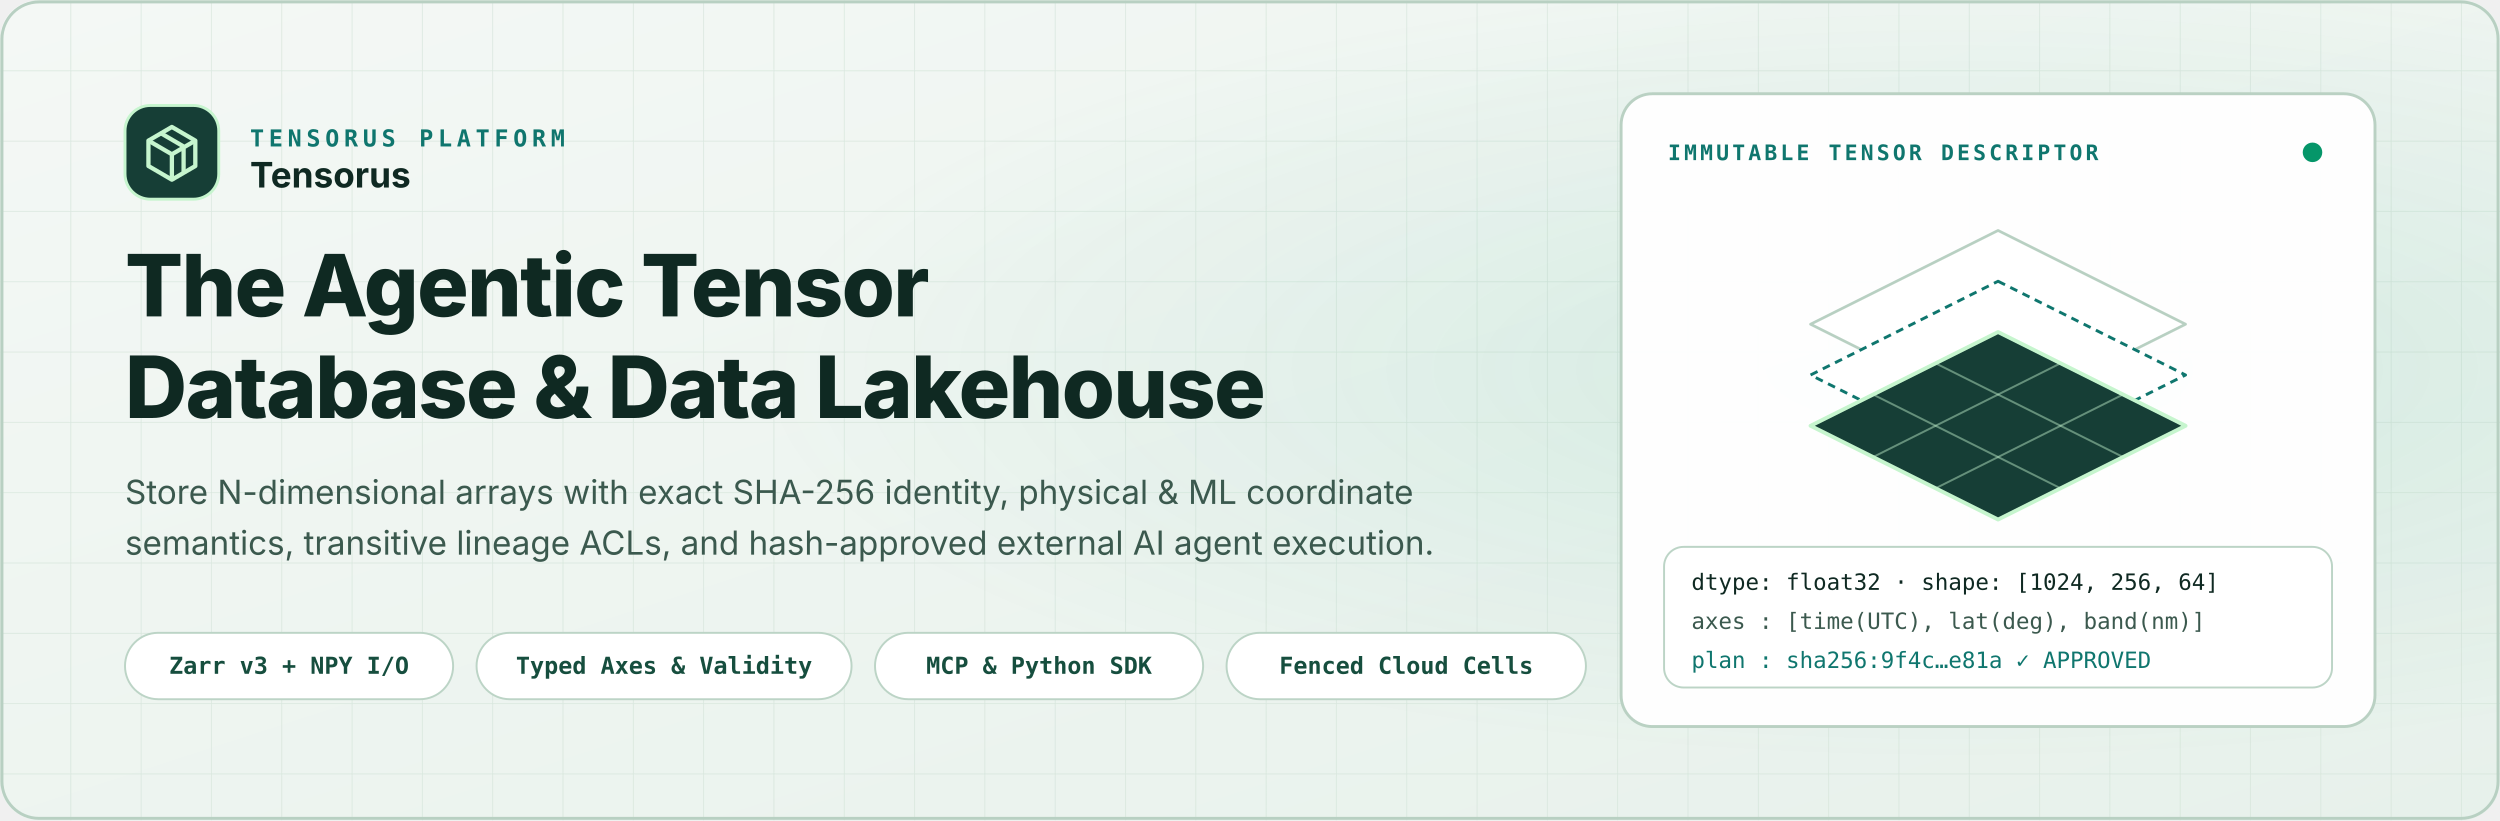
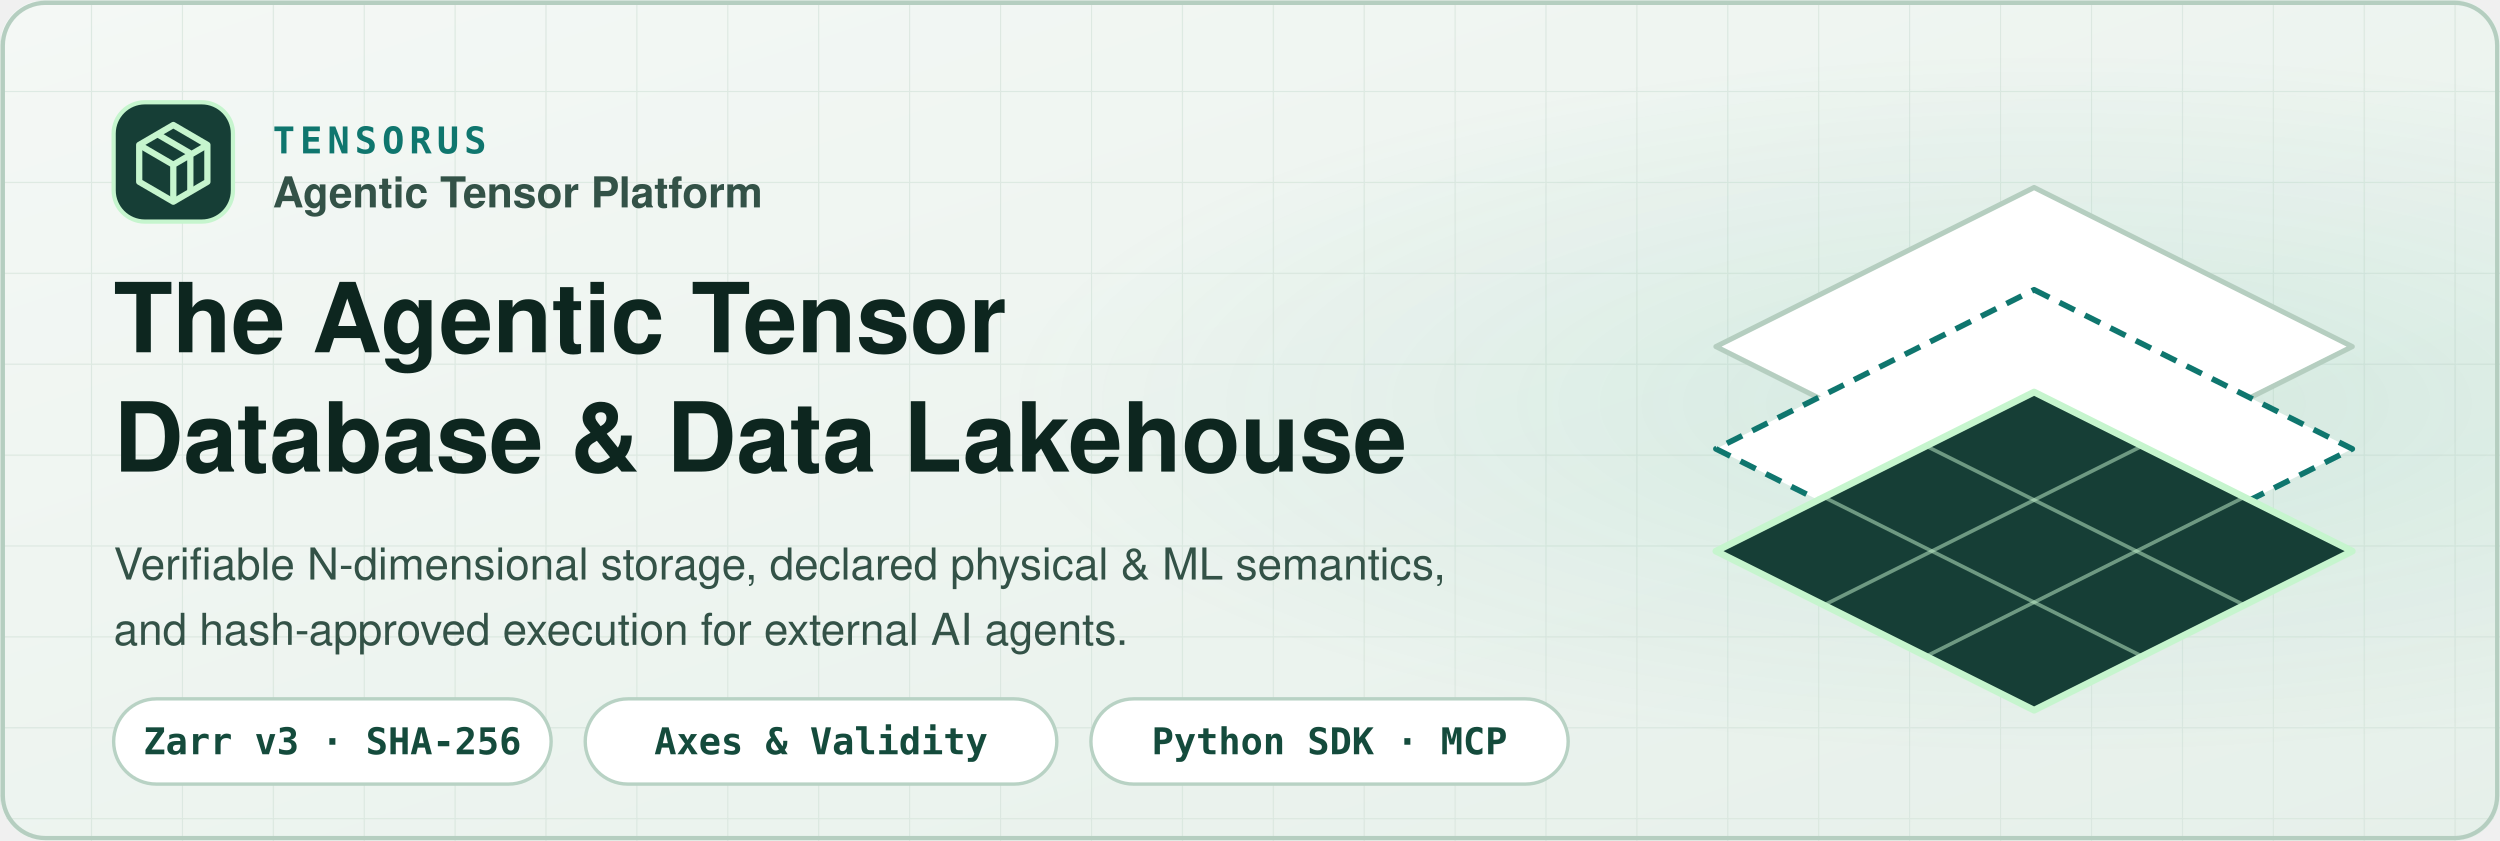
- <svg xmlns="http://www.w3.org/2000/svg" width="1280" height="420" viewBox="0 0 1280 420" role="img" aria-labelledby="hero-title hero-desc">
+ <svg xmlns="http://www.w3.org/2000/svg" width="880" height="296" viewBox="0 0 880 296" shape-rendering="geometricPrecision" text-rendering="geometricPrecision" role="img" aria-labelledby="hero-title hero-desc">
  <defs>
    <linearGradient id="bg" x1="0%" y1="0%" x2="100%" y2="100%">
      <stop offset="0%" stop-color="#f4f8f5" />
-       <stop offset="100%" stop-color="#e7f1eb" />
+       <stop offset="100%" stop-color="#e6f0ea" />
    </linearGradient>
-     <radialGradient id="glow" cx="78%" cy="45%" r="48%">
+     <radialGradient id="glow" cx="82%" cy="48%" r="42%">
      <stop offset="0%" stop-color="#059669" stop-opacity="0.1" />
      <stop offset="100%" stop-color="#059669" stop-opacity="0" />
    </radialGradient>
-     <pattern id="grid" width="36" height="36" patternUnits="userSpaceOnUse">
-       <path d="M 36 0 L 0 0 0 36" fill="none" stroke="#d2e2d8" stroke-width="0.75" />
+     <pattern id="grid" width="32" height="32" patternUnits="userSpaceOnUse">
+       <path d="M 32 0 L 0 0 0 32" fill="none" stroke="#d4e3da" stroke-width="0.8" />
    </pattern>
  </defs>
-   <rect width="1280" height="420" rx="20" fill="url(#bg)" />
-   <rect width="1280" height="420" rx="20" fill="url(#grid)" opacity="0.75" />
-   <rect width="1280" height="420" rx="20" fill="url(#glow)" />
-   <rect x="1" y="1" width="1278" height="418" rx="19" fill="none" stroke="#b8d0c2" stroke-width="1.5" />
-   <g transform="translate(64, 54)">
-     <rect width="48" height="48" rx="13" fill="#163e36" stroke="#c6f5ce" stroke-width="1.5" />
-     <g transform="translate(4, 4)" fill="none" stroke="#c6f5ce" stroke-width="2.2" stroke-linejoin="round">
+   <rect width="880" height="296" rx="16" fill="url(#bg)" />
+   <rect width="880" height="296" rx="16" fill="url(#grid)" opacity="0.7" />
+   <rect width="880" height="296" rx="16" fill="url(#glow)" />
+   <rect x="1" y="1" width="878" height="294" rx="15" fill="none" stroke="#b5cec0" stroke-width="1.5" />
+   <g transform="translate(40, 36)">
+     <rect width="42" height="42" rx="11" fill="#163e36" stroke="#c6f5ce" stroke-width="1.5" />
+     <g transform="translate(1, 1)" fill="none" stroke="#c6f5ce" stroke-width="2.2" stroke-linejoin="round">
      <path d="m20 7 12 7v13l-12 7-12-7V14z" />
      <path d="m8 14 12 7 12-7M20 21v13M14 10l12 7v13" />
    </g>
-     <text x="64" y="21" font-family="ui-monospace, SFMono-Regular, 'SF Mono', Menlo, Consolas, monospace" font-size="12" font-weight="700" letter-spacing="2.4" fill="#0f766e">TENSORUS PLATFORM</text>
-     <text x="64" y="42" font-family="ui-sans-serif, -apple-system, BlinkMacSystemFont, 'Segoe UI', Inter, Helvetica, Arial, sans-serif" font-size="18" font-weight="700" fill="#0f2922">Tensorus</text>
+     <text x="56" y="18" font-family="ui-monospace, SFMono-Regular, 'SF Mono', Menlo, Consolas, monospace" font-size="13" font-weight="700" letter-spacing="1.8" fill="#0f766e">TENSORUS</text>
+     <text x="56" y="37" font-family="system-ui, -apple-system, BlinkMacSystemFont, 'Segoe UI', Helvetica, Arial, sans-serif" font-size="15" font-weight="600" fill="#335247">Agentic Tensor Platform</text>
  </g>
-   <text x="64" y="162" font-family="ui-sans-serif, -apple-system, BlinkMacSystemFont, 'Segoe UI', Inter, Helvetica, Arial, sans-serif" font-size="44" font-weight="800" letter-spacing="-0.8" fill="#0f2922">The Agentic Tensor</text>
-   <text x="64" y="214" font-family="ui-sans-serif, -apple-system, BlinkMacSystemFont, 'Segoe UI', Inter, Helvetica, Arial, sans-serif" font-size="44" font-weight="800" letter-spacing="-0.8" fill="#0f2922">Database &amp; Data Lakehouse</text>
-   <text x="64" y="258" font-family="ui-sans-serif, -apple-system, BlinkMacSystemFont, 'Segoe UI', Inter, Helvetica, Arial, sans-serif" font-size="17" font-weight="400" fill="#3b594e">Store N-dimensional arrays with exact SHA-256 identity, physical &amp; ML coordinate</text>
-   <text x="64" y="284" font-family="ui-sans-serif, -apple-system, BlinkMacSystemFont, 'Segoe UI', Inter, Helvetica, Arial, sans-serif" font-size="17" font-weight="400" fill="#3b594e">semantics, transitive lineage ACLs, and hash-approved external AI agent execution.</text>
-   <g transform="translate(64, 324)" font-family="ui-monospace, SFMono-Regular, 'SF Mono', Menlo, Consolas, monospace" font-size="12" font-weight="600" fill="#164e3e">
-     <rect x="0" y="0" width="168" height="34" rx="17" fill="#ffffff" stroke="#bcd4c6" />
-     <text x="84" y="21" text-anchor="middle">Zarr v3 + NPY I/O</text>
-     <rect x="180" y="0" width="192" height="34" rx="17" fill="#ffffff" stroke="#bcd4c6" />
-     <text x="276" y="21" text-anchor="middle">Typed Axes &amp; Validity</text>
-     <rect x="384" y="0" width="168" height="34" rx="17" fill="#ffffff" stroke="#bcd4c6" />
-     <text x="468" y="21" text-anchor="middle">MCP &amp; Python SDK</text>
-     <rect x="564" y="0" width="184" height="34" rx="17" fill="#ffffff" stroke="#bcd4c6" />
-     <text x="656" y="21" text-anchor="middle">Fenced Cloud Cells</text>
+   <text x="40" y="124" font-family="system-ui, -apple-system, BlinkMacSystemFont, 'Segoe UI', Helvetica, Arial, sans-serif" font-size="34" font-weight="800" fill="#0d261f">The Agentic Tensor</text>
+   <text x="40" y="166" font-family="system-ui, -apple-system, BlinkMacSystemFont, 'Segoe UI', Helvetica, Arial, sans-serif" font-size="34" font-weight="800" fill="#0d261f">Database &amp; Data Lakehouse</text>
+   <text x="40" y="204" font-family="system-ui, -apple-system, BlinkMacSystemFont, 'Segoe UI', Helvetica, Arial, sans-serif" font-size="15.5" font-weight="500" fill="#335247">Verifiable N-dimensional storage, declared physical &amp; ML semantics,</text>
+   <text x="40" y="227" font-family="system-ui, -apple-system, BlinkMacSystemFont, 'Segoe UI', Helvetica, Arial, sans-serif" font-size="15.5" font-weight="500" fill="#335247">and hash-approved execution for external AI agents.</text>
+   <g transform="translate(40, 246)" font-family="ui-monospace, SFMono-Regular, 'SF Mono', Menlo, Consolas, monospace" font-size="13" font-weight="700" fill="#144b3c">
+     <rect x="0" y="0" width="154" height="30" rx="15" fill="#ffffff" stroke="#b8d2c4" stroke-width="1.2" />
+     <text x="77" y="19.5" text-anchor="middle">Zarr v3 · SHA-256</text>
+     <rect x="166" y="0" width="166" height="30" rx="15" fill="#ffffff" stroke="#b8d2c4" stroke-width="1.2" />
+     <text x="249" y="19.5" text-anchor="middle">Axes &amp; Validity</text>
+     <rect x="344" y="0" width="168" height="30" rx="15" fill="#ffffff" stroke="#b8d2c4" stroke-width="1.2" />
+     <text x="428" y="19.5" text-anchor="middle">Python SDK · MCP</text>
  </g>
-   <g transform="translate(830, 48)">
-     <rect x="0" y="0" width="386" height="324" rx="16" fill="#ffffff" stroke="#b8d0c2" stroke-width="1.5" opacity="0.96" />
-     <text x="24" y="34" font-family="ui-monospace, SFMono-Regular, 'SF Mono', Menlo, Consolas, monospace" font-size="11" font-weight="700" letter-spacing="1.6" fill="#0f766e">IMMUTABLE TENSOR DESCRIPTOR</text>
-     <circle cx="354" cy="30" r="5" fill="#059669" />
-     <g transform="translate(193, 134)" fill="none" stroke-linejoin="round">
-       <polygon points="0,-64 96,-16 0,32 -96,-16" fill="#ffffff" stroke="#b8d0c2" stroke-width="1.4" />
-       <polygon points="0,-38 96,10 0,58 -96,10" fill="#ffffff" stroke="#0f766e" stroke-width="1.5" stroke-dasharray="4 3" />
-       <polygon points="0,-12 96,36 0,84 -96,36" fill="#163e36" stroke="#c6f5ce" stroke-width="2" />
-       <line x1="-64" y1="20" x2="32" y2="68" stroke="#c6f5ce" stroke-opacity="0.45" stroke-width="1" />
-       <line x1="-32" y1="4" x2="64" y2="52" stroke="#c6f5ce" stroke-opacity="0.45" stroke-width="1" />
-       <line x1="64" y1="20" x2="-32" y2="68" stroke="#c6f5ce" stroke-opacity="0.45" stroke-width="1" />
-       <line x1="32" y1="4" x2="-64" y2="52" stroke="#c6f5ce" stroke-opacity="0.45" stroke-width="1" />
-     </g>
-     <rect x="22" y="232" width="342" height="72" rx="10" fill="#ffffff" stroke="#bcd4c6" />
-     <text x="36" y="254" font-family="ui-monospace, SFMono-Regular, 'SF Mono', Menlo, Consolas, monospace" font-size="11.5" fill="#0f2922">dtype: float32  ·  shape: [1024, 256, 64]</text>
-     <text x="36" y="274" font-family="ui-monospace, SFMono-Regular, 'SF Mono', Menlo, Consolas, monospace" font-size="11.5" fill="#3b594e">axes : [time(UTC), lat(deg), band(nm)]</text>
-     <text x="36" y="294" font-family="ui-monospace, SFMono-Regular, 'SF Mono', Menlo, Consolas, monospace" font-size="11.5" fill="#0f766e">plan : sha256:9f4c…e81a  ✓ APPROVED</text>
+   <g transform="translate(716, 148)" fill="none" stroke-linejoin="round">
+     <polygon points="0,-82 112,-26 0,30 -112,-26" fill="#ffffff" stroke="#b5cec0" stroke-width="1.8" />
+     <polygon points="0,-46 112,10 0,66 -112,10" fill="#ffffff" stroke="#0f766e" stroke-width="2" stroke-dasharray="6 4" />
+     <polygon points="0,-10 112,46 0,102 -112,46" fill="#163e36" stroke="#c6f5ce" stroke-width="2.4" />
+     <line x1="-74" y1="27" x2="38" y2="83" stroke="#c6f5ce" stroke-opacity="0.5" stroke-width="1.3" />
+     <line x1="-38" y1="9" x2="74" y2="65" stroke="#c6f5ce" stroke-opacity="0.5" stroke-width="1.3" />
+     <line x1="74" y1="27" x2="-38" y2="83" stroke="#c6f5ce" stroke-opacity="0.5" stroke-width="1.3" />
+     <line x1="38" y1="9" x2="-74" y2="65" stroke="#c6f5ce" stroke-opacity="0.5" stroke-width="1.3" />
  </g>
</svg>
